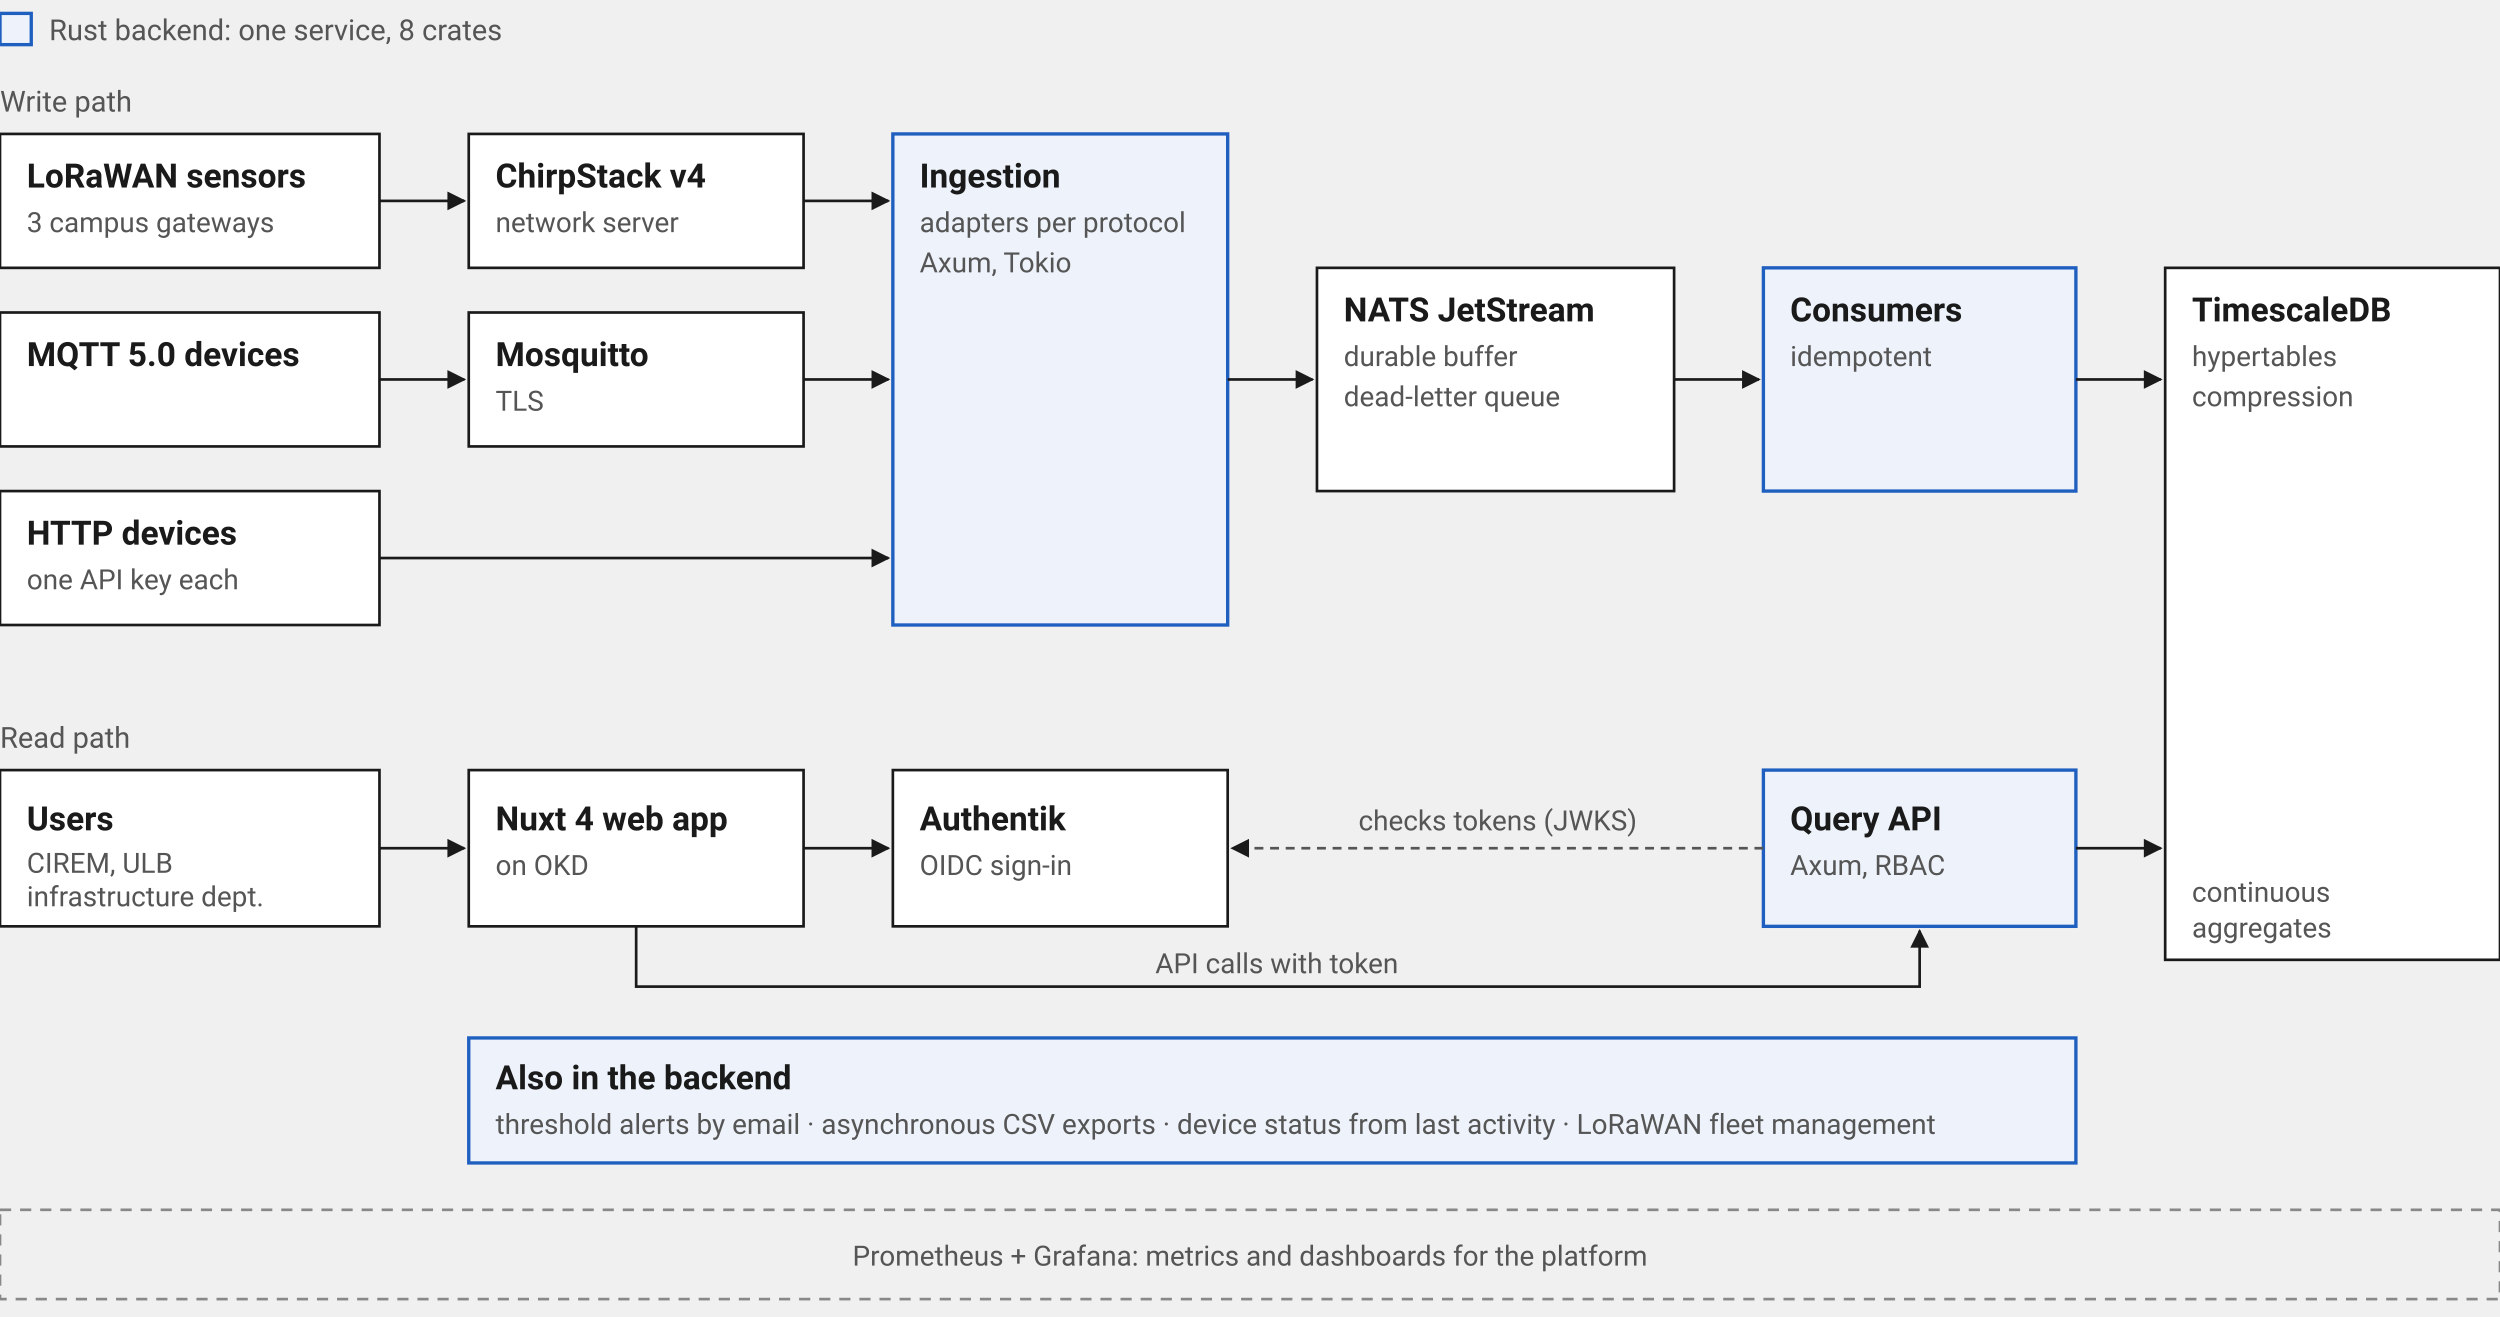
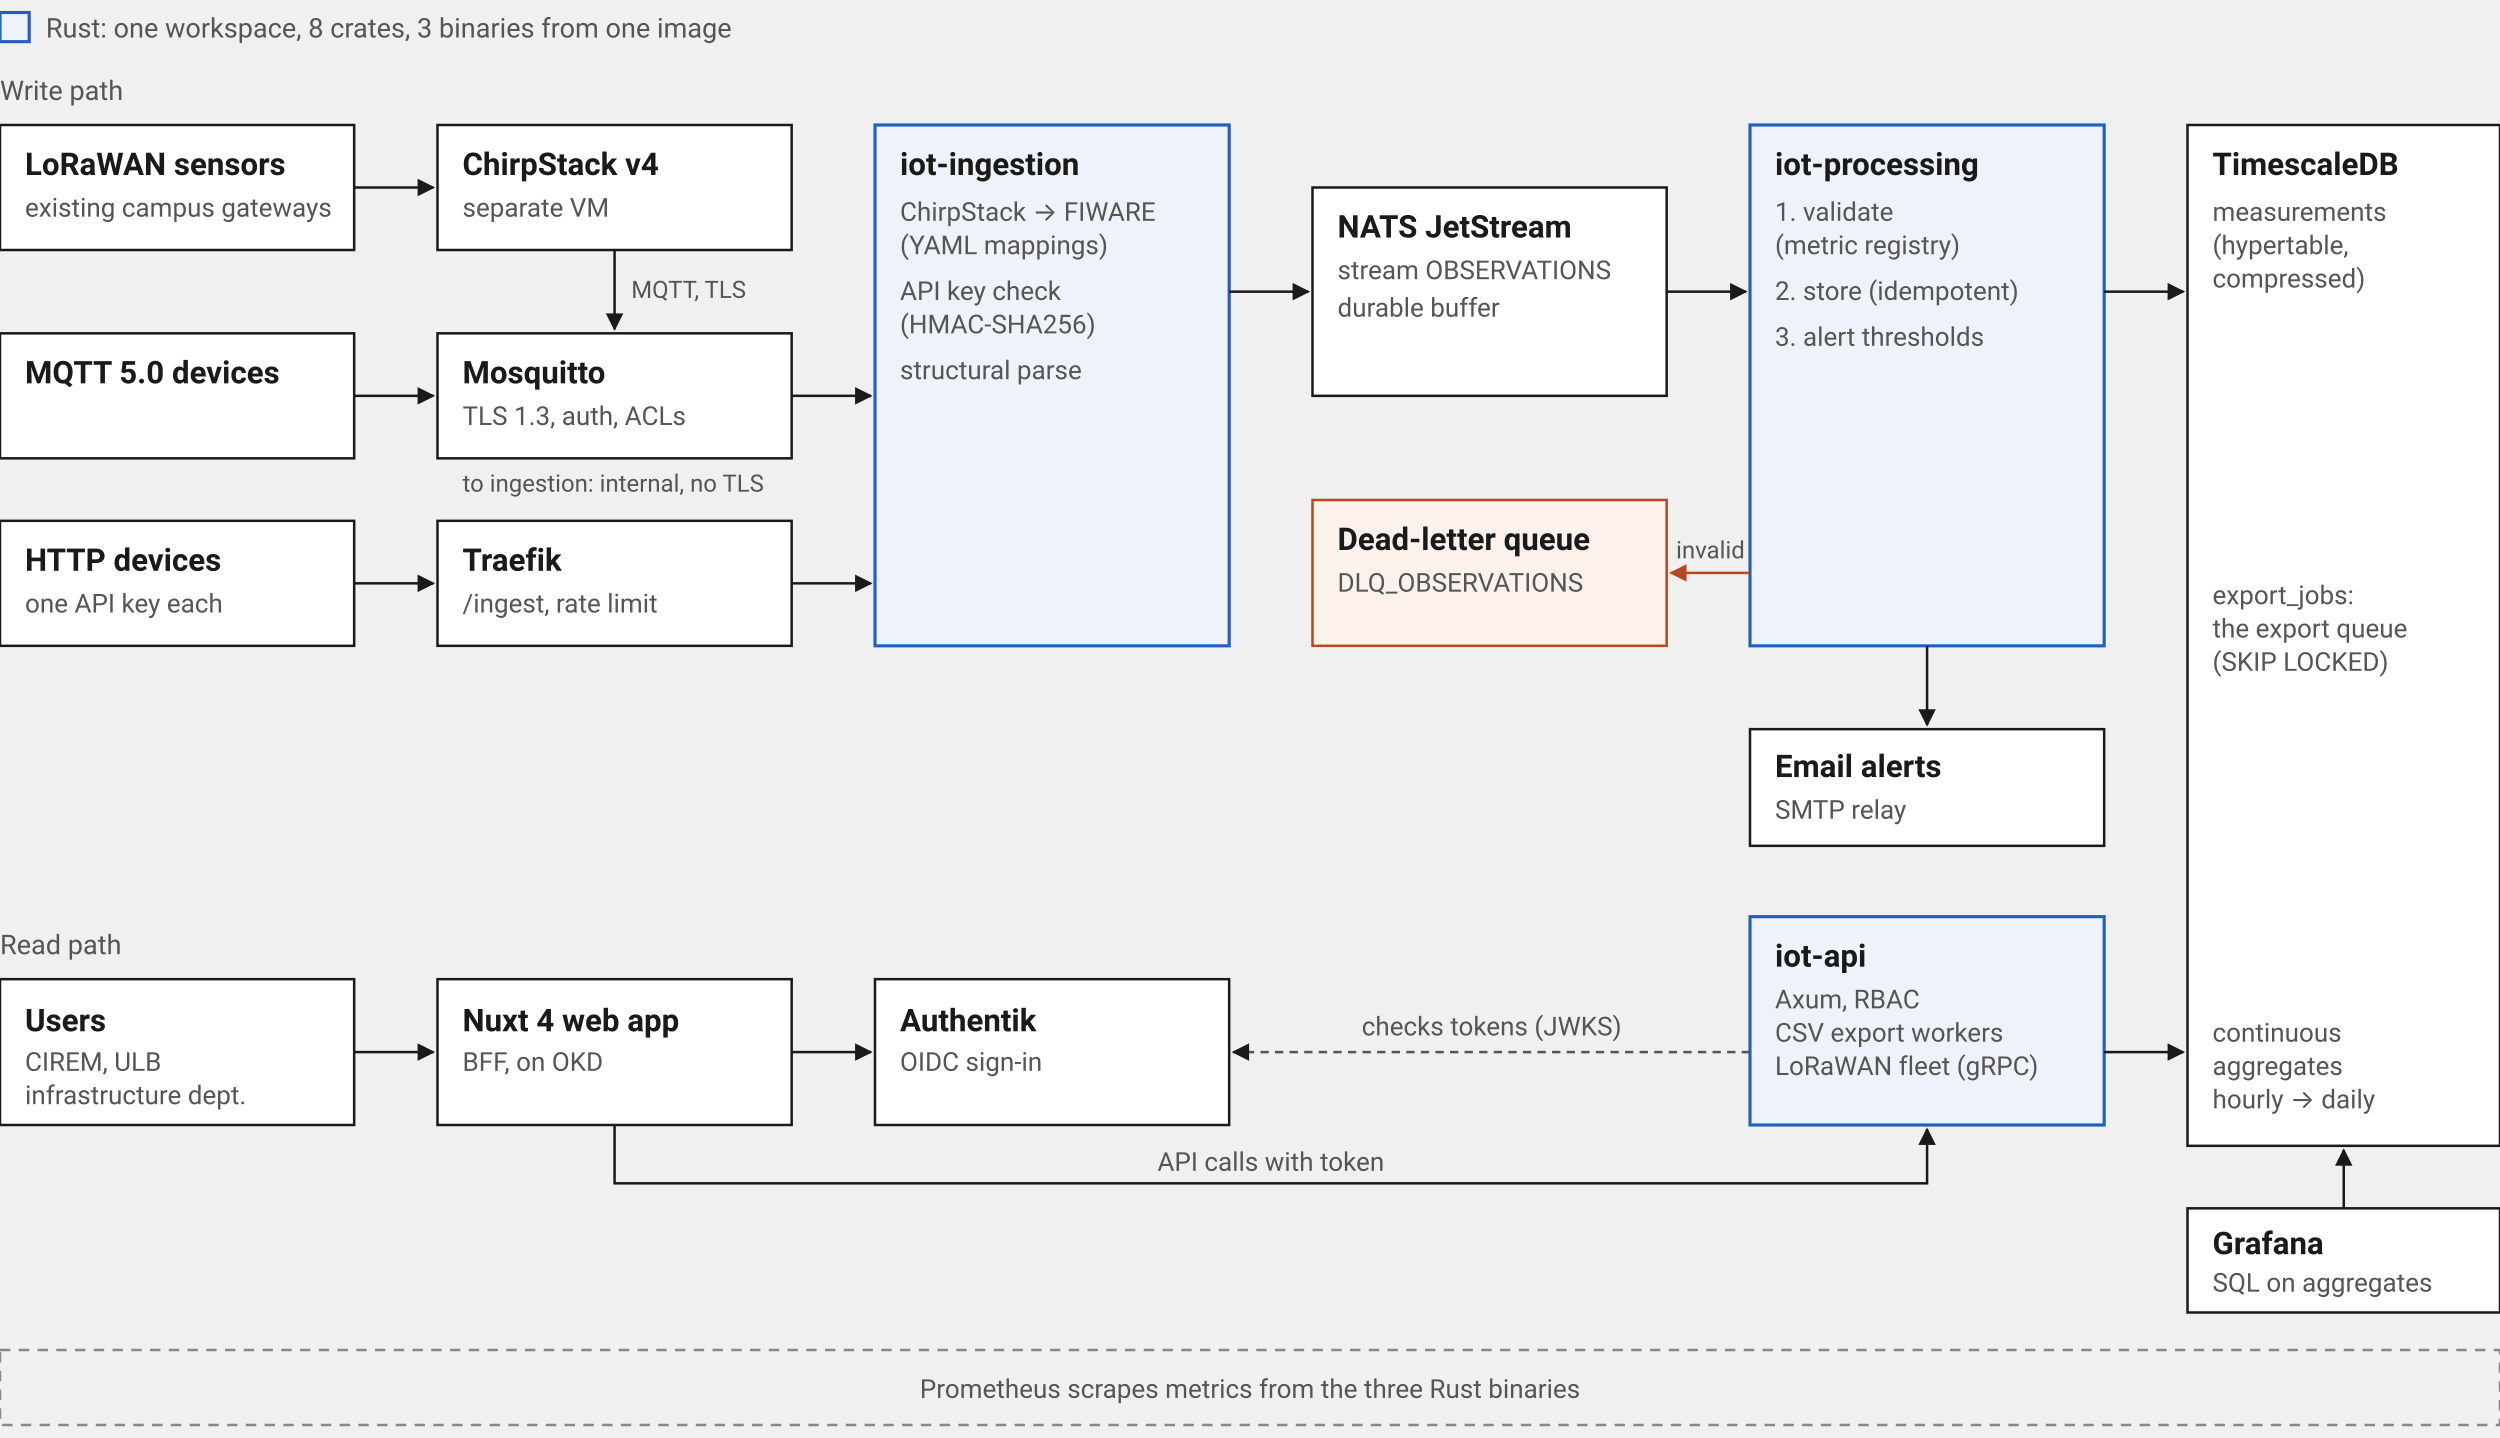
- <svg xmlns="http://www.w3.org/2000/svg" viewBox="0 0 1120 590" role="img" aria-labelledby="t d">
+ <svg xmlns="http://www.w3.org/2000/svg" viewBox="0 0 1200 690" role="img" aria-labelledby="t d">
  <style>
    text{font-family:system-ui,-apple-system,"Segoe UI",Roboto,sans-serif;fill:#1a1a1a}
-     .n{font-size:15px;font-weight:600}.s{font-size:12.5px;fill:#555}.l{font-size:13px;fill:#555}
+     .n{font-size:15px;font-weight:600}.s{font-size:12.5px;fill:#555}.l{font-size:13px;fill:#555}.e{font-size:11.5px;fill:#555}
    .b{fill:#fff;stroke:#1a1a1a;stroke-width:1.2}
    .r{fill:#eef3fb;stroke:#1f5fbf;stroke-width:1.5}
+     .q{fill:#fdf1ec;stroke:#b8461f;stroke-width:1.2}
    .m{fill:none;stroke:#888;stroke-width:1.2;stroke-dasharray:5 4}
    .a{fill:none;stroke:#1a1a1a;stroke-width:1.2;marker-end:url(#h)}
    .d{fill:none;stroke:#555;stroke-width:1.2;stroke-dasharray:4 3;marker-end:url(#h)}
-     #h path{fill:#1a1a1a}
+     .x{fill:none;stroke:#b8461f;stroke-width:1.2;marker-end:url(#hx)}
+     #h path{fill:#1a1a1a}#hx path{fill:#b8461f}
    @media (prefers-color-scheme:dark){
-       text{fill:#e6e6e6}.s,.l{fill:#a6a6a6}
-       .b{fill:#141414;stroke:#e6e6e6}.r{fill:#17233a;stroke:#8ab4f8}
-       .a{stroke:#e6e6e6}.d{stroke:#a6a6a6}#h path{fill:#e6e6e6}
+       text{fill:#e6e6e6}.s,.l,.e{fill:#a6a6a6}
+       .b{fill:#141414;stroke:#e6e6e6}.r{fill:#17233a;stroke:#8ab4f8}.q{fill:#2a1a14;stroke:#e08a66}
+       .a{stroke:#e6e6e6}.d{stroke:#a6a6a6}.x{stroke:#e08a66}#h path{fill:#e6e6e6}#hx path{fill:#e08a66}
    }
  </style>
  <defs>
    <marker id="h" viewBox="0 0 10 10" refX="9" refY="5" markerWidth="7" markerHeight="7" orient="auto-start-reverse">
      <path d="M0 0 10 5 0 10z" />
    </marker>
+     <marker id="hx" viewBox="0 0 10 10" refX="9" refY="5" markerWidth="7" markerHeight="7" orient="auto-start-reverse">
+       <path d="M0 0 10 5 0 10z" />
+     </marker>
  </defs>
  <rect class="r" x="0" y="6" width="14" height="14" />
-   <text class="l" x="22" y="18">Rust backend: one service, 8 crates</text>
-   <text class="l" x="0" y="50">Write path</text>
+   <text class="l" x="22" y="18">Rust: one workspace, 8 crates, 3 binaries from one image</text>
+   <text class="l" x="0" y="48">Write path</text>
  <rect class="b" x="0" y="60" width="170" height="60" />
  <text class="n" x="12" y="84">LoRaWAN sensors</text>
-   <text class="s" x="12" y="104">3 campus gateways</text>
-   <rect class="b" x="0" y="140" width="170" height="60" />
-   <text class="n" x="12" y="164">MQTT 5.0 devices</text>
-   <rect class="b" x="0" y="220" width="170" height="60" />
-   <text class="n" x="12" y="244">HTTP devices</text>
-   <text class="s" x="12" y="264">one API key each</text>
-   <rect class="b" x="210" y="60" width="150" height="60" />
+   <text class="s" x="12" y="104">existing campus gateways</text>
+   <rect class="b" x="0" y="160" width="170" height="60" />
+   <text class="n" x="12" y="184">MQTT 5.0 devices</text>
+   <rect class="b" x="0" y="250" width="170" height="60" />
+   <text class="n" x="12" y="274">HTTP devices</text>
+   <text class="s" x="12" y="294">one API key each</text>
+   <rect class="b" x="210" y="60" width="170" height="60" />
  <text class="n" x="222" y="84">ChirpStack v4</text>
-   <text class="s" x="222" y="104">network server</text>
-   <rect class="b" x="210" y="140" width="150" height="60" />
-   <text class="n" x="222" y="164">Mosquitto</text>
-   <text class="s" x="222" y="184">TLS</text>
+   <text class="s" x="222" y="104">separate VM</text>
+   <rect class="b" x="210" y="160" width="170" height="60" />
+   <text class="n" x="222" y="184">Mosquitto</text>
+   <text class="s" x="222" y="204">TLS 1.3, auth, ACLs</text>
+   <rect class="b" x="210" y="250" width="170" height="60" />
+   <text class="n" x="222" y="274">Traefik</text>
+   <text class="s" x="222" y="294">/ingest, rate limit</text>
  <path class="a" d="M170 90h38" />
-   <path class="a" d="M360 90h38" />
-   <path class="a" d="M170 170h38" />
-   <path class="a" d="M360 170h38" />
-   <path class="a" d="M170 250h228" />
-   <rect class="r" x="400" y="60" width="150" height="220" />
-   <text class="n" x="412" y="84">Ingestion</text>
-   <text class="s" x="412" y="104">adapters per protocol</text>
-   <text class="s" x="412" y="122">Axum, Tokio</text>
-   <path class="a" d="M550 170h38" />
-   <rect class="b" x="590" y="120" width="160" height="100" />
-   <text class="n" x="602" y="144">NATS JetStream</text>
-   <text class="s" x="602" y="164">durable buffer</text>
-   <text class="s" x="602" y="182">dead-letter queue</text>
-   <path class="a" d="M750 170h38" />
-   <rect class="r" x="790" y="120" width="140" height="100" />
-   <text class="n" x="802" y="144">Consumers</text>
-   <text class="s" x="802" y="164">idempotent</text>
-   <path class="a" d="M930 170h38" />
-   <rect class="b" x="970" y="120" width="150" height="310" />
-   <text class="n" x="982" y="144">TimescaleDB</text>
-   <text class="s" x="982" y="164">hypertables</text>
-   <text class="s" x="982" y="182">compression</text>
-   <text class="s" x="982" y="404">continuous</text>
-   <text class="s" x="982" y="420">aggregates</text>
-   <text class="l" x="0" y="335">Read path</text>
-   <rect class="b" x="0" y="345" width="170" height="70" />
-   <text class="n" x="12" y="372">Users</text>
-   <text class="s" x="12" y="391">CIREM, ULB</text>
-   <text class="s" x="12" y="406">infrastructure dept.</text>
-   <path class="a" d="M170 380h38" />
-   <rect class="b" x="210" y="345" width="150" height="70" />
-   <text class="n" x="222" y="372">Nuxt 4 web app</text>
-   <text class="s" x="222" y="392">on OKD</text>
-   <path class="a" d="M360 380h38" />
-   <rect class="b" x="400" y="345" width="150" height="70" />
-   <text class="n" x="412" y="372">Authentik</text>
-   <text class="s" x="412" y="392">OIDC sign-in</text>
-   <rect class="r" x="790" y="345" width="140" height="70" />
-   <text class="n" x="802" y="372">Query API</text>
-   <text class="s" x="802" y="392">Axum, RBAC</text>
-   <path class="d" d="M790 380H552" />
-   <text class="s" x="671" y="372" text-anchor="middle">checks tokens (JWKS)</text>
-   <path class="a" d="M930 380h38" />
-   <path class="a" d="M285 415v27h575v-25" />
-   <text class="s" x="572" y="436" text-anchor="middle">API calls with token</text>
-   <rect class="r" x="210" y="465" width="720" height="56" />
-   <text class="n" x="222" y="488">Also in the backend</text>
-   <text class="s" x="222" y="508">threshold alerts by email · asynchronous CSV exports · device status from last activity · LoRaWAN fleet management</text>
-   <rect class="m" x="0" y="542" width="1120" height="40" />
-   <text class="s" x="560" y="567" text-anchor="middle">Prometheus + Grafana: metrics and dashboards for the platform</text>
+   <path class="a" d="M295 120v38" />
+   <text class="e" x="303" y="143">MQTT, TLS</text>
+   <path class="a" d="M170 190h38" />
+   <path class="a" d="M170 280h38" />
+   <rect class="r" x="420" y="60" width="170" height="250" />
+   <text class="n" x="432" y="84">iot-ingestion</text>
+   <text class="s" x="432" y="106">ChirpStack → FIWARE</text>
+   <text class="s" x="432" y="122">(YAML mappings)</text>
+   <text class="s" x="432" y="144">API key check</text>
+   <text class="s" x="432" y="160">(HMAC-SHA256)</text>
+   <text class="s" x="432" y="182">structural parse</text>
+   <path class="a" d="M380 190h38" />
+   <text class="e" x="222" y="236">to ingestion: internal, no TLS</text>
+   <path class="a" d="M380 280h38" />
+   <path class="a" d="M590 140h38" />
+   <rect class="b" x="630" y="90" width="170" height="100" />
+   <text class="n" x="642" y="114">NATS JetStream</text>
+   <text class="s" x="642" y="134">stream OBSERVATIONS</text>
+   <text class="s" x="642" y="152">durable buffer</text>
+   <rect class="q" x="630" y="240" width="170" height="70" />
+   <text class="n" x="642" y="264">Dead-letter queue</text>
+   <text class="s" x="642" y="284">DLQ_OBSERVATIONS</text>
+   <path class="a" d="M800 140h38" />
+   <rect class="r" x="840" y="60" width="170" height="250" />
+   <text class="n" x="852" y="84">iot-processing</text>
+   <text class="s" x="852" y="106">1. validate</text>
+   <text class="s" x="852" y="122">(metric registry)</text>
+   <text class="s" x="852" y="144">2. store (idempotent)</text>
+   <text class="s" x="852" y="166">3. alert thresholds</text>
+   <path class="x" d="M840 275H802" />
+   <text class="e" x="821" y="268" text-anchor="middle">invalid</text>
+   <path class="a" d="M925 310v38" />
+   <rect class="b" x="840" y="350" width="170" height="56" />
+   <text class="n" x="852" y="373">Email alerts</text>
+   <text class="s" x="852" y="393">SMTP relay</text>
+   <path class="a" d="M1010 140h38" />
+   <rect class="b" x="1050" y="60" width="150" height="490" />
+   <text class="n" x="1062" y="84">TimescaleDB</text>
+   <text class="s" x="1062" y="106">measurements</text>
+   <text class="s" x="1062" y="122">(hypertable,</text>
+   <text class="s" x="1062" y="138">compressed)</text>
+   <text class="s" x="1062" y="290">export_jobs:</text>
+   <text class="s" x="1062" y="306">the export queue</text>
+   <text class="s" x="1062" y="322">(SKIP LOCKED)</text>
+   <text class="s" x="1062" y="500">continuous</text>
+   <text class="s" x="1062" y="516">aggregates</text>
+   <text class="s" x="1062" y="532">hourly → daily</text>
+   <text class="l" x="0" y="458">Read path</text>
+   <rect class="b" x="0" y="470" width="170" height="70" />
+   <text class="n" x="12" y="495">Users</text>
+   <text class="s" x="12" y="514">CIREM, ULB</text>
+   <text class="s" x="12" y="530">infrastructure dept.</text>
+   <path class="a" d="M170 505h38" />
+   <rect class="b" x="210" y="470" width="170" height="70" />
+   <text class="n" x="222" y="495">Nuxt 4 web app</text>
+   <text class="s" x="222" y="514">BFF, on OKD</text>
+   <path class="a" d="M380 505h38" />
+   <rect class="b" x="420" y="470" width="170" height="70" />
+   <text class="n" x="432" y="495">Authentik</text>
+   <text class="s" x="432" y="514">OIDC sign-in</text>
+   <rect class="r" x="840" y="440" width="170" height="100" />
+   <text class="n" x="852" y="464">iot-api</text>
+   <text class="s" x="852" y="484">Axum, RBAC</text>
+   <text class="s" x="852" y="500">CSV export workers</text>
+   <text class="s" x="852" y="516">LoRaWAN fleet (gRPC)</text>
+   <path class="d" d="M840 505H592" />
+   <text class="s" x="716" y="497" text-anchor="middle">checks tokens (JWKS)</text>
+   <path class="a" d="M1010 505h38" />
+   <path class="a" d="M295 540v28h630v-26" />
+   <text class="s" x="610" y="562" text-anchor="middle">API calls with token</text>
+   <rect class="b" x="1050" y="580" width="150" height="50" />
+   <text class="n" x="1062" y="602">Grafana</text>
+   <text class="s" x="1062" y="620">SQL on aggregates</text>
+   <path class="a" d="M1125 580v-28" />
+   <rect class="m" x="0" y="648" width="1200" height="36" />
+   <text class="s" x="600" y="671" text-anchor="middle">Prometheus scrapes metrics from the three Rust binaries</text>
</svg>
